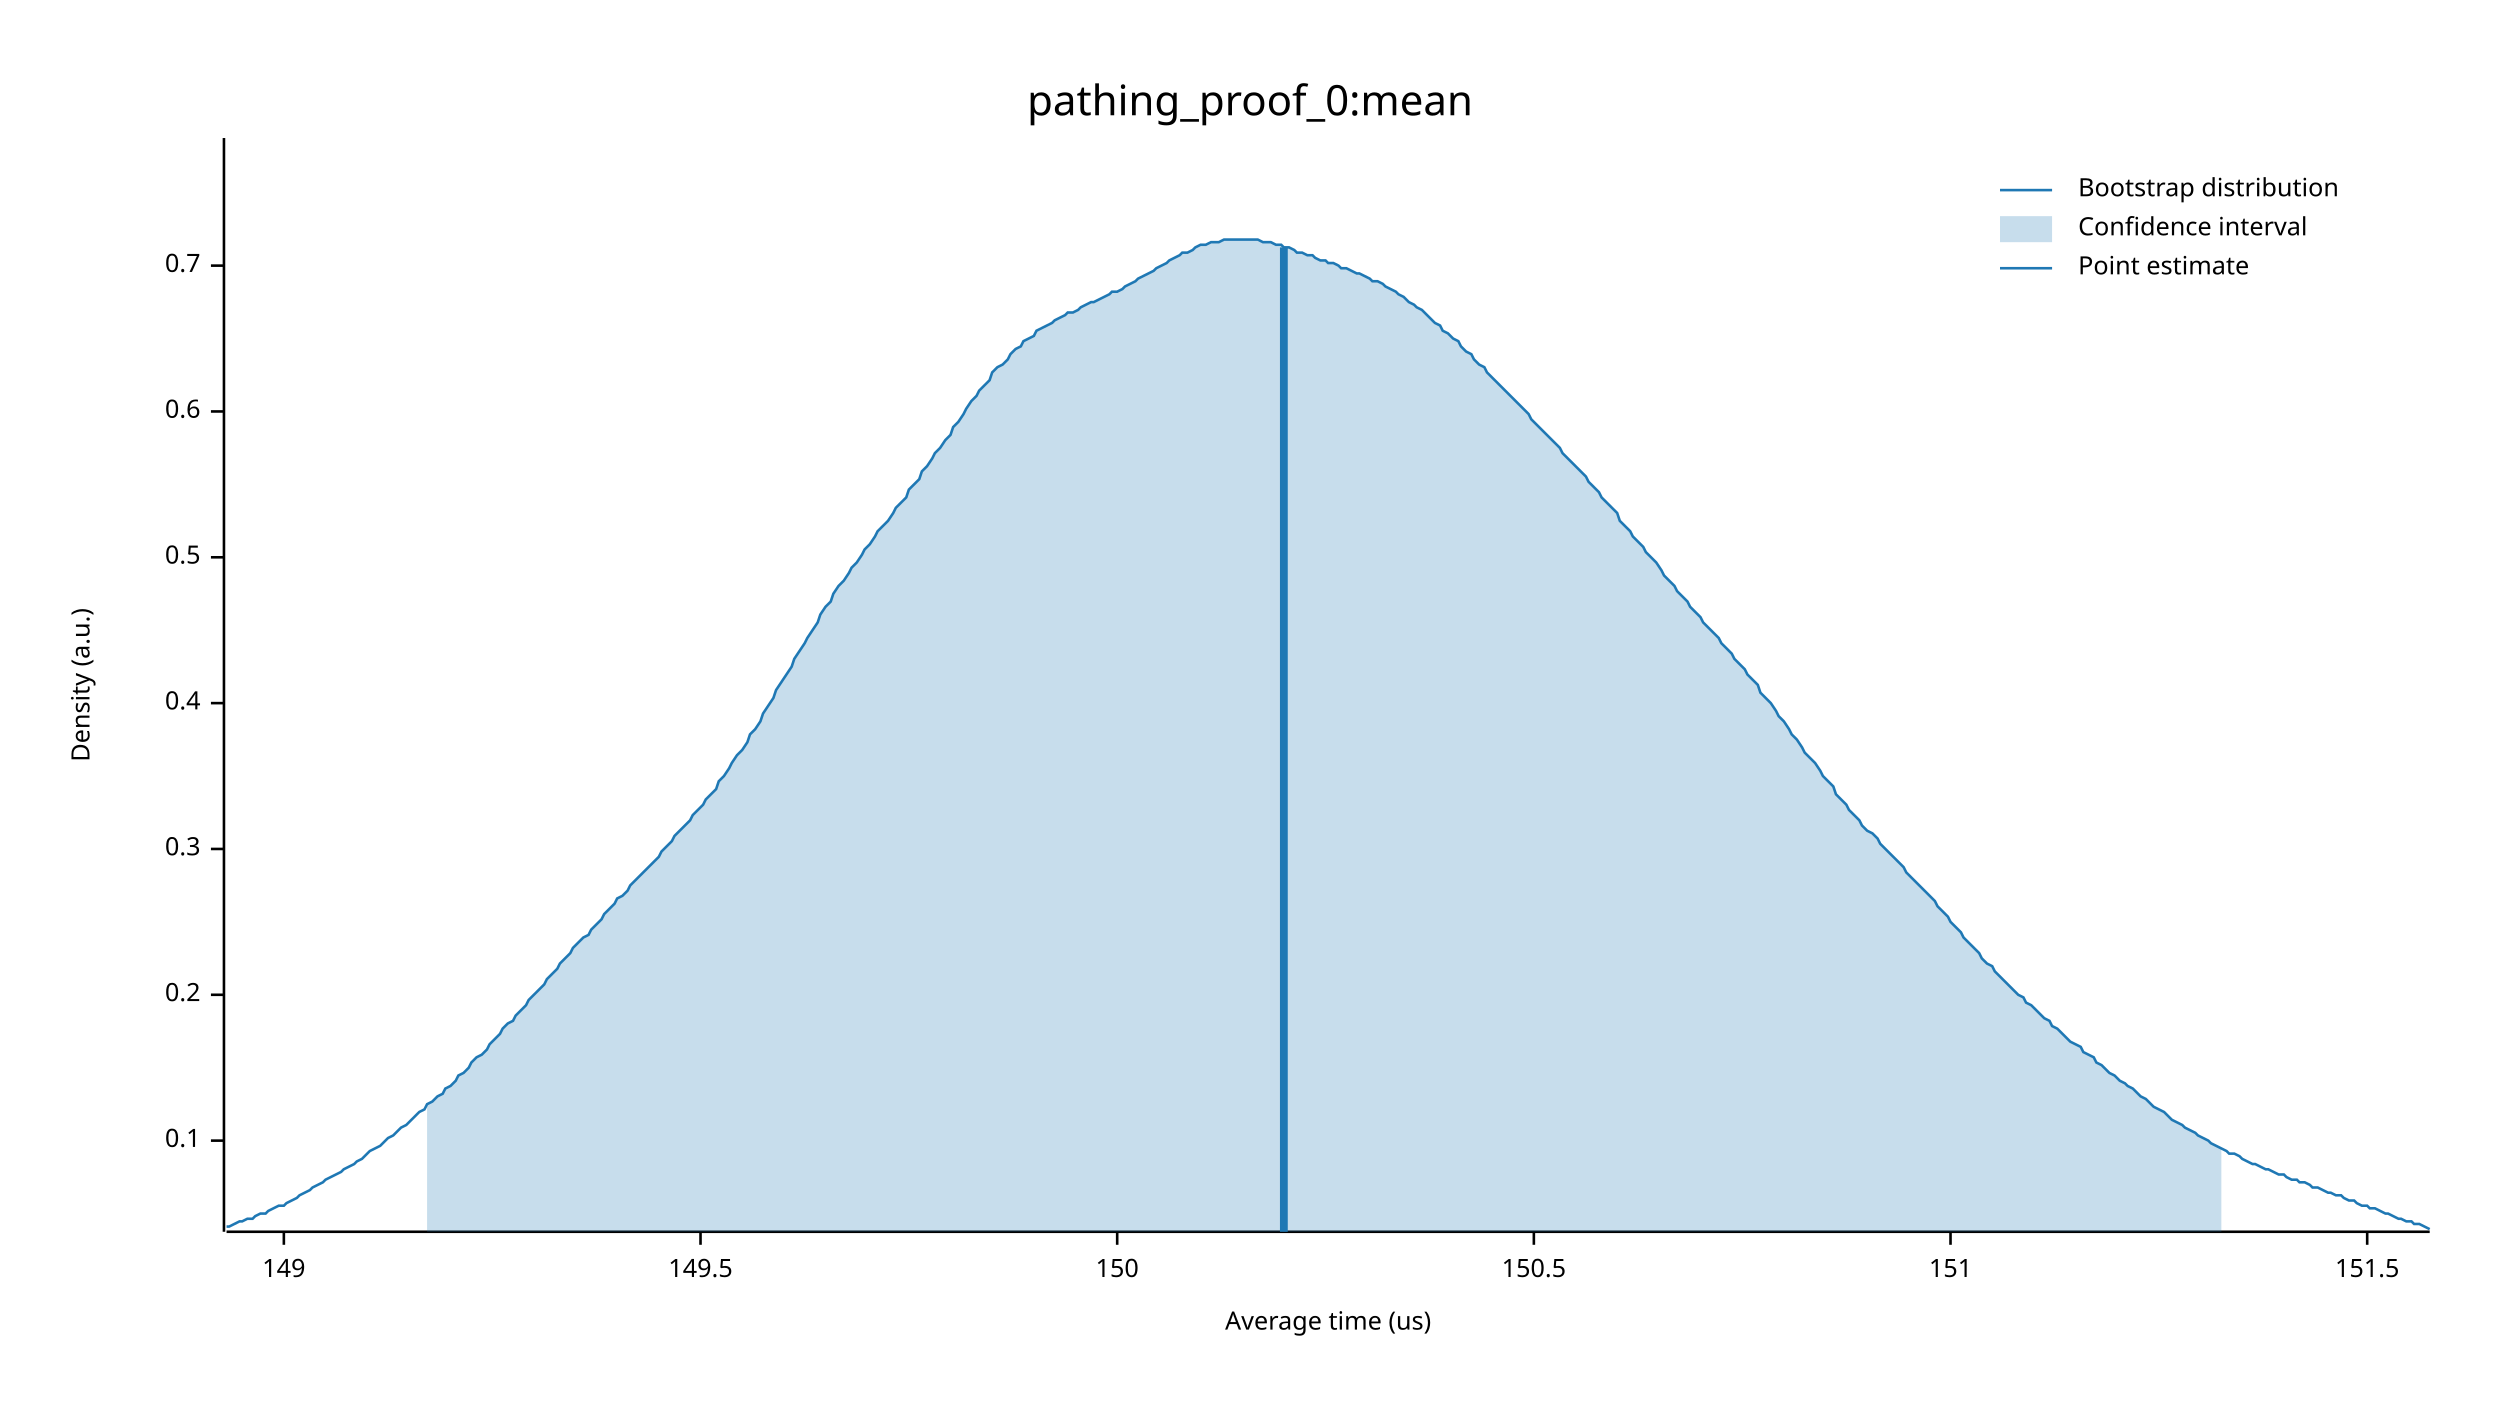
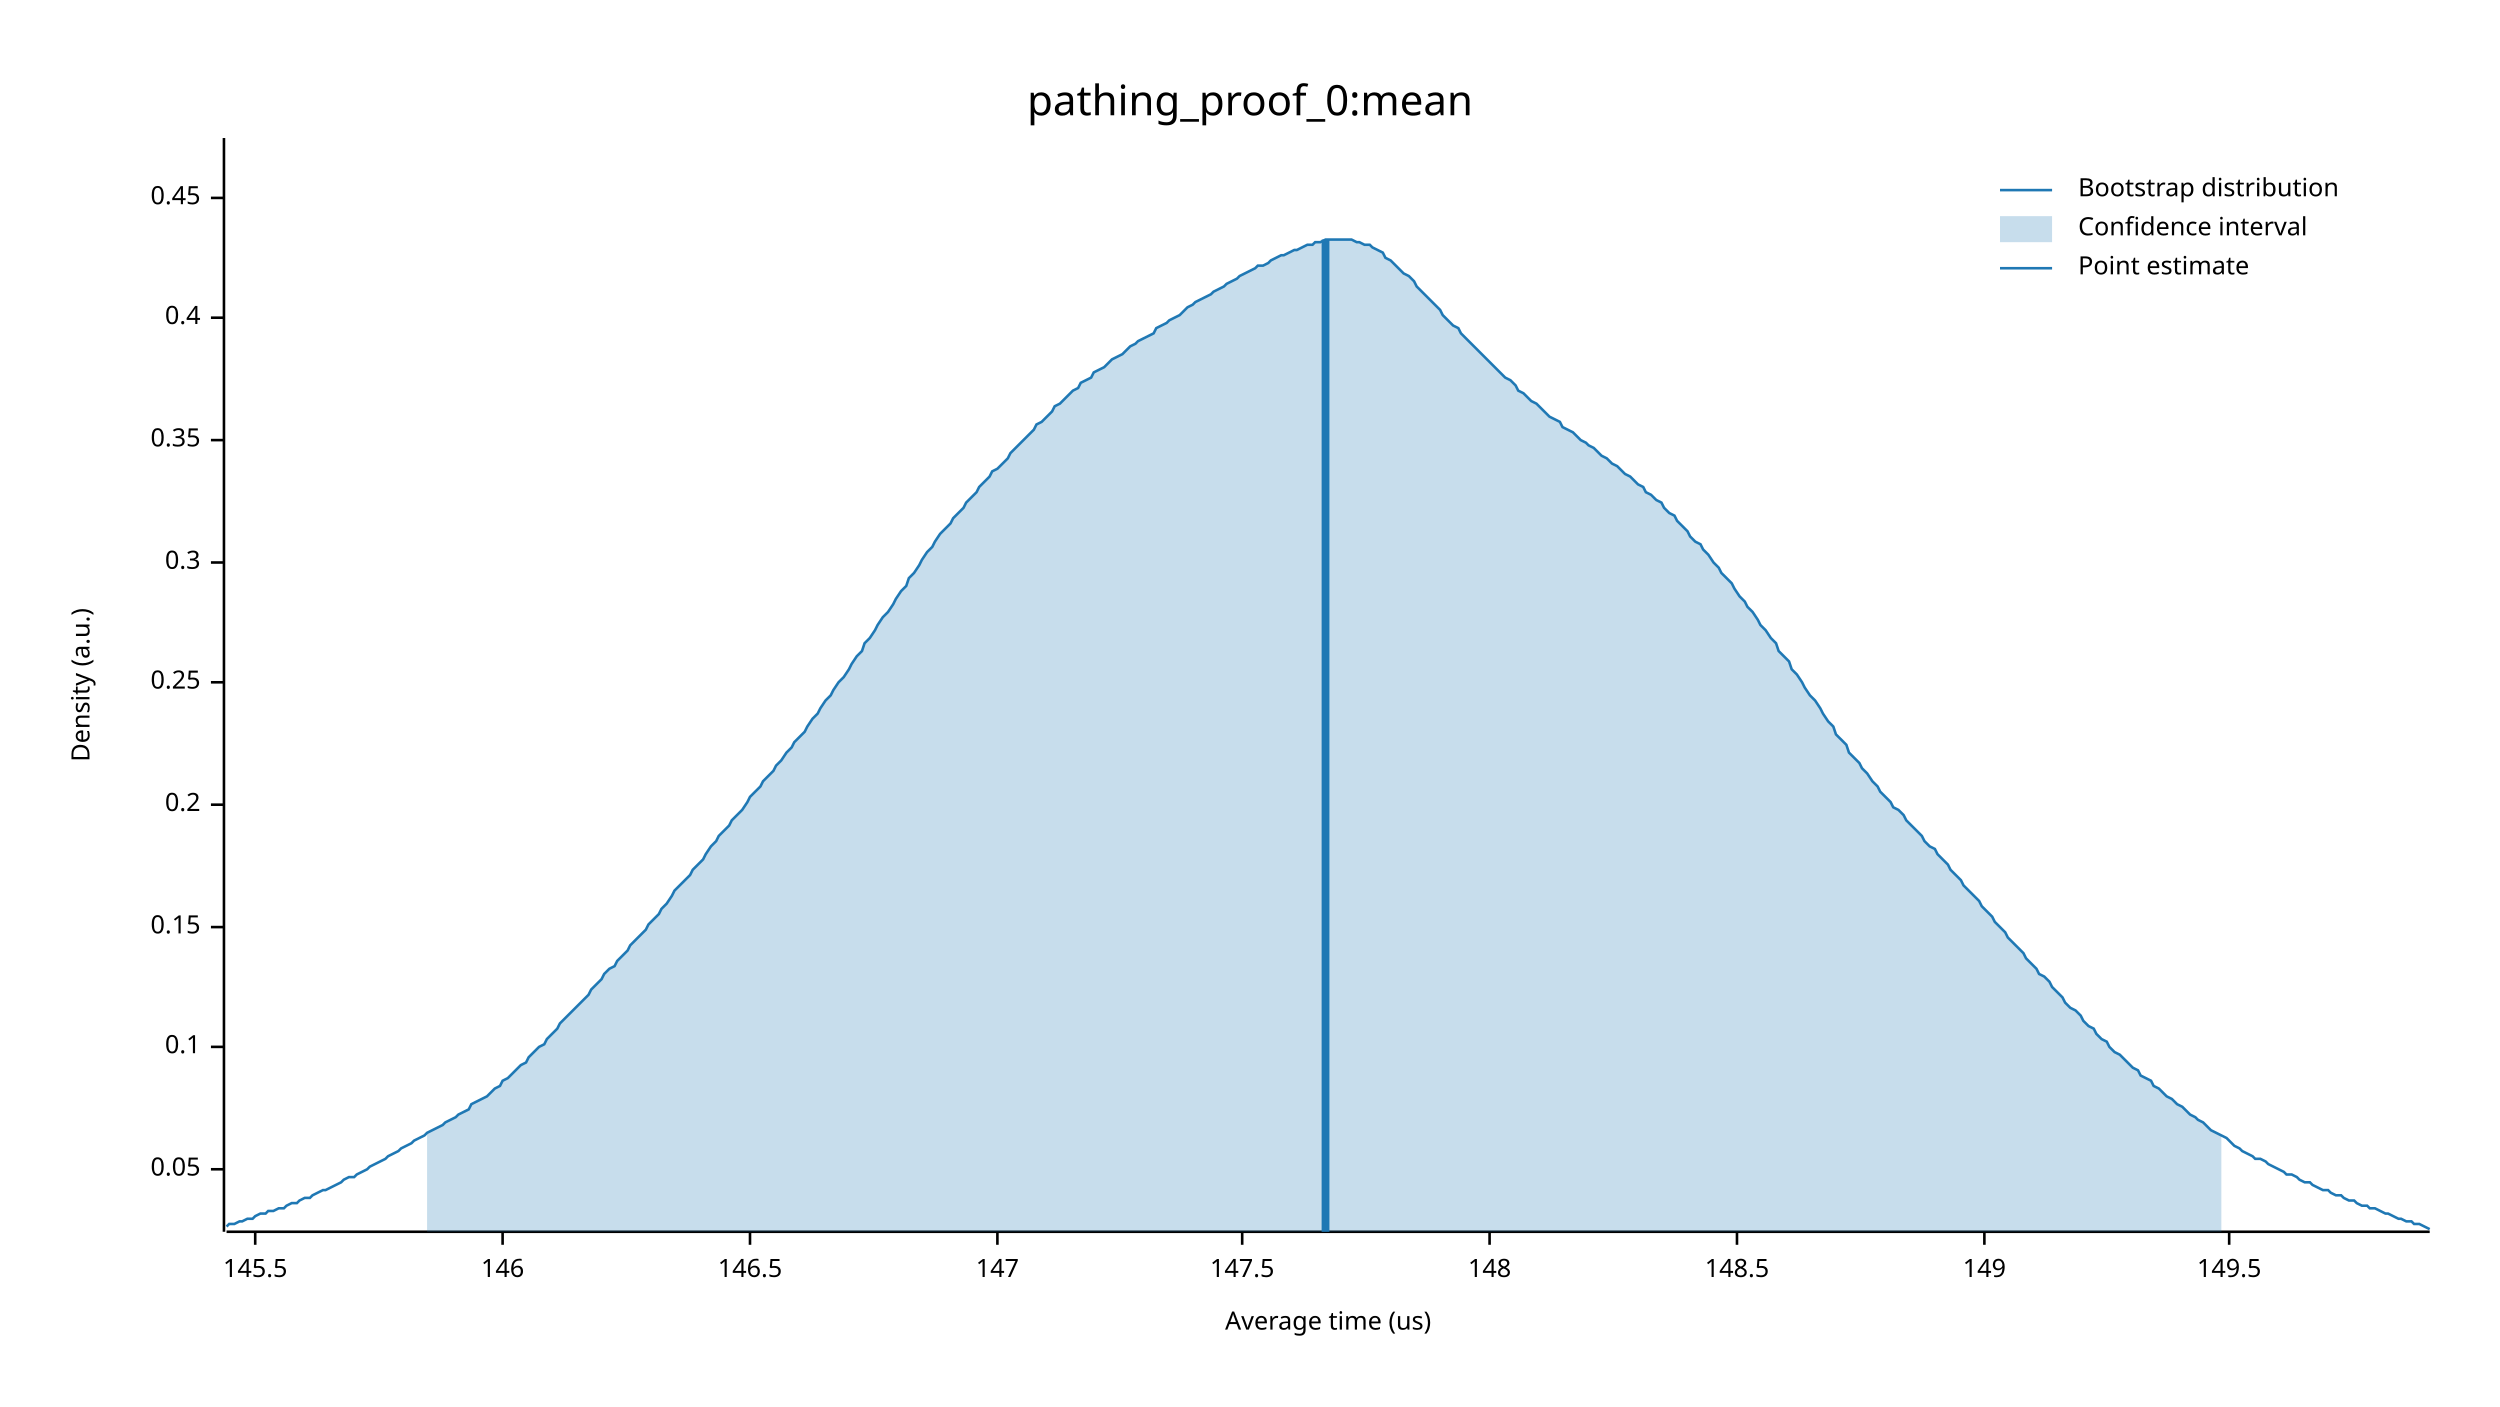
<svg xmlns="http://www.w3.org/2000/svg" width="960" height="540" viewBox="0 0 960 540">
  <text x="480" y="32" dy="0.76em" text-anchor="middle" font-family="sans-serif" font-size="16.129" opacity="1" fill="#000000">
pathing_proof_0:mean
</text>
  <text x="27" y="263" dy="0.76em" text-anchor="middle" font-family="sans-serif" font-size="9.677" opacity="1" fill="#000000" transform="rotate(270, 27, 263)">
Density (a.u.)
</text>
  <text x="510" y="513" dy="-0.5ex" text-anchor="middle" font-family="sans-serif" font-size="9.677" opacity="1" fill="#000000">
Average time (us)
</text>
  <polyline fill="none" opacity="1" stroke="#000000" stroke-width="1" points="86,53 86,473 " />
-   <text x="77" y="438" dy="0.5ex" text-anchor="end" font-family="sans-serif" font-size="9.677" opacity="1" fill="#000000">
+   <text x="77" y="449" dy="0.5ex" text-anchor="end" font-family="sans-serif" font-size="9.677" opacity="1" fill="#000000">
+ 0.05
+ </text>
+   <polyline fill="none" opacity="1" stroke="#000000" stroke-width="1" points="81,449 86,449 " />
+   <text x="77" y="402" dy="0.5ex" text-anchor="end" font-family="sans-serif" font-size="9.677" opacity="1" fill="#000000">
0.1
</text>
-   <polyline fill="none" opacity="1" stroke="#000000" stroke-width="1" points="81,438 86,438 " />
-   <text x="77" y="382" dy="0.5ex" text-anchor="end" font-family="sans-serif" font-size="9.677" opacity="1" fill="#000000">
+   <polyline fill="none" opacity="1" stroke="#000000" stroke-width="1" points="81,402 86,402 " />
+   <text x="77" y="356" dy="0.5ex" text-anchor="end" font-family="sans-serif" font-size="9.677" opacity="1" fill="#000000">
+ 0.15
+ </text>
+   <polyline fill="none" opacity="1" stroke="#000000" stroke-width="1" points="81,356 86,356 " />
+   <text x="77" y="309" dy="0.5ex" text-anchor="end" font-family="sans-serif" font-size="9.677" opacity="1" fill="#000000">
0.2
</text>
-   <polyline fill="none" opacity="1" stroke="#000000" stroke-width="1" points="81,382 86,382 " />
-   <text x="77" y="326" dy="0.5ex" text-anchor="end" font-family="sans-serif" font-size="9.677" opacity="1" fill="#000000">
+   <polyline fill="none" opacity="1" stroke="#000000" stroke-width="1" points="81,309 86,309 " />
+   <text x="77" y="262" dy="0.5ex" text-anchor="end" font-family="sans-serif" font-size="9.677" opacity="1" fill="#000000">
+ 0.25
+ </text>
+   <polyline fill="none" opacity="1" stroke="#000000" stroke-width="1" points="81,262 86,262 " />
+   <text x="77" y="216" dy="0.5ex" text-anchor="end" font-family="sans-serif" font-size="9.677" opacity="1" fill="#000000">
0.3
</text>
-   <polyline fill="none" opacity="1" stroke="#000000" stroke-width="1" points="81,326 86,326 " />
-   <text x="77" y="270" dy="0.5ex" text-anchor="end" font-family="sans-serif" font-size="9.677" opacity="1" fill="#000000">
+   <polyline fill="none" opacity="1" stroke="#000000" stroke-width="1" points="81,216 86,216 " />
+   <text x="77" y="169" dy="0.5ex" text-anchor="end" font-family="sans-serif" font-size="9.677" opacity="1" fill="#000000">
+ 0.35
+ </text>
+   <polyline fill="none" opacity="1" stroke="#000000" stroke-width="1" points="81,169 86,169 " />
+   <text x="77" y="122" dy="0.5ex" text-anchor="end" font-family="sans-serif" font-size="9.677" opacity="1" fill="#000000">
0.4
</text>
-   <polyline fill="none" opacity="1" stroke="#000000" stroke-width="1" points="81,270 86,270 " />
-   <text x="77" y="214" dy="0.5ex" text-anchor="end" font-family="sans-serif" font-size="9.677" opacity="1" fill="#000000">
- 0.5
+   <polyline fill="none" opacity="1" stroke="#000000" stroke-width="1" points="81,122 86,122 " />
+   <text x="77" y="76" dy="0.5ex" text-anchor="end" font-family="sans-serif" font-size="9.677" opacity="1" fill="#000000">
+ 0.45
</text>
-   <polyline fill="none" opacity="1" stroke="#000000" stroke-width="1" points="81,214 86,214 " />
-   <text x="77" y="158" dy="0.5ex" text-anchor="end" font-family="sans-serif" font-size="9.677" opacity="1" fill="#000000">
- 0.6
+   <polyline fill="none" opacity="1" stroke="#000000" stroke-width="1" points="81,76 86,76 " />
+   <polyline fill="none" opacity="1" stroke="#000000" stroke-width="1" points="87,473 933,473 " />
+   <text x="98" y="483" dy="0.76em" text-anchor="middle" font-family="sans-serif" font-size="9.677" opacity="1" fill="#000000">
+ 145.5
</text>
-   <polyline fill="none" opacity="1" stroke="#000000" stroke-width="1" points="81,158 86,158 " />
-   <text x="77" y="102" dy="0.5ex" text-anchor="end" font-family="sans-serif" font-size="9.677" opacity="1" fill="#000000">
- 0.7
+   <polyline fill="none" opacity="1" stroke="#000000" stroke-width="1" points="98,473 98,478 " />
+   <text x="193" y="483" dy="0.76em" text-anchor="middle" font-family="sans-serif" font-size="9.677" opacity="1" fill="#000000">
+ 146
</text>
-   <polyline fill="none" opacity="1" stroke="#000000" stroke-width="1" points="81,102 86,102 " />
-   <polyline fill="none" opacity="1" stroke="#000000" stroke-width="1" points="87,473 933,473 " />
-   <text x="109" y="483" dy="0.76em" text-anchor="middle" font-family="sans-serif" font-size="9.677" opacity="1" fill="#000000">
+   <polyline fill="none" opacity="1" stroke="#000000" stroke-width="1" points="193,473 193,478 " />
+   <text x="288" y="483" dy="0.76em" text-anchor="middle" font-family="sans-serif" font-size="9.677" opacity="1" fill="#000000">
+ 146.5
+ </text>
+   <polyline fill="none" opacity="1" stroke="#000000" stroke-width="1" points="288,473 288,478 " />
+   <text x="383" y="483" dy="0.76em" text-anchor="middle" font-family="sans-serif" font-size="9.677" opacity="1" fill="#000000">
+ 147
+ </text>
+   <polyline fill="none" opacity="1" stroke="#000000" stroke-width="1" points="383,473 383,478 " />
+   <text x="477" y="483" dy="0.76em" text-anchor="middle" font-family="sans-serif" font-size="9.677" opacity="1" fill="#000000">
+ 147.5
+ </text>
+   <polyline fill="none" opacity="1" stroke="#000000" stroke-width="1" points="477,473 477,478 " />
+   <text x="572" y="483" dy="0.76em" text-anchor="middle" font-family="sans-serif" font-size="9.677" opacity="1" fill="#000000">
+ 148
+ </text>
+   <polyline fill="none" opacity="1" stroke="#000000" stroke-width="1" points="572,473 572,478 " />
+   <text x="667" y="483" dy="0.76em" text-anchor="middle" font-family="sans-serif" font-size="9.677" opacity="1" fill="#000000">
+ 148.5
+ </text>
+   <polyline fill="none" opacity="1" stroke="#000000" stroke-width="1" points="667,473 667,478 " />
+   <text x="762" y="483" dy="0.76em" text-anchor="middle" font-family="sans-serif" font-size="9.677" opacity="1" fill="#000000">
149
</text>
-   <polyline fill="none" opacity="1" stroke="#000000" stroke-width="1" points="109,473 109,478 " />
-   <text x="269" y="483" dy="0.76em" text-anchor="middle" font-family="sans-serif" font-size="9.677" opacity="1" fill="#000000">
+   <polyline fill="none" opacity="1" stroke="#000000" stroke-width="1" points="762,473 762,478 " />
+   <text x="856" y="483" dy="0.76em" text-anchor="middle" font-family="sans-serif" font-size="9.677" opacity="1" fill="#000000">
149.5
</text>
-   <polyline fill="none" opacity="1" stroke="#000000" stroke-width="1" points="269,473 269,478 " />
-   <text x="429" y="483" dy="0.76em" text-anchor="middle" font-family="sans-serif" font-size="9.677" opacity="1" fill="#000000">
- 150
- </text>
-   <polyline fill="none" opacity="1" stroke="#000000" stroke-width="1" points="429,473 429,478 " />
-   <text x="589" y="483" dy="0.76em" text-anchor="middle" font-family="sans-serif" font-size="9.677" opacity="1" fill="#000000">
- 150.5
- </text>
-   <polyline fill="none" opacity="1" stroke="#000000" stroke-width="1" points="589,473 589,478 " />
-   <text x="749" y="483" dy="0.76em" text-anchor="middle" font-family="sans-serif" font-size="9.677" opacity="1" fill="#000000">
- 151
- </text>
-   <polyline fill="none" opacity="1" stroke="#000000" stroke-width="1" points="749,473 749,478 " />
-   <text x="909" y="483" dy="0.76em" text-anchor="middle" font-family="sans-serif" font-size="9.677" opacity="1" fill="#000000">
- 151.5
- </text>
-   <polyline fill="none" opacity="1" stroke="#000000" stroke-width="1" points="909,473 909,478 " />
-   <polyline fill="none" opacity="1" stroke="#1F78B4" stroke-width="1" points="87,471 88,471 90,470 92,469 93,469 95,468 97,468 98,467 100,466 102,466 103,465 105,464 107,463 109,463 110,462 112,461 114,460 115,459 117,458 119,457 120,456 122,455 124,454 125,453 127,452 129,451 131,450 132,449 134,448 136,447 137,446 139,445 141,443 142,442 144,441 146,440 148,438 149,437 151,436 153,434 154,433 156,432 158,430 159,429 161,427 163,426 164,424 166,423 168,421 170,420 171,418 173,417 175,415 176,413 178,412 180,410 181,408 183,406 185,405 187,403 188,401 190,399 192,397 193,395 195,393 197,392 198,390 200,388 202,386 203,384 205,382 207,380 209,378 210,376 212,374 214,372 215,370 217,368 219,366 220,364 222,362 224,360 226,359 227,357 229,355 231,353 232,351 234,349 236,347 237,345 239,344 241,342 242,340 244,338 246,336 248,334 249,333 251,331 253,329 254,327 256,325 258,323 259,321 261,319 263,317 265,315 266,313 268,311 270,309 271,307 273,305 275,303 276,300 278,298 280,295 281,293 283,290 285,288 287,285 288,282 290,280 292,277 293,274 295,271 297,268 298,265 300,262 302,259 304,256 305,253 307,250 309,247 310,245 312,242 314,239 315,236 317,233 319,231 320,228 322,225 324,223 326,220 327,218 329,216 331,213 332,211 334,209 336,206 337,204 339,202 341,200 343,197 344,195 346,193 348,191 349,188 351,186 353,184 354,181 356,179 358,176 359,174 361,172 363,169 365,167 366,164 368,162 370,159 371,157 373,154 375,152 376,150 378,148 380,146 381,143 383,141 385,140 387,138 388,136 390,134 392,133 393,131 395,130 397,129 398,127 400,126 402,125 404,124 405,123 407,122 409,121 410,120 412,120 414,119 415,118 417,117 419,116 420,116 422,115 424,114 426,113 427,112 429,112 431,111 432,110 434,109 436,108 437,107 439,106 441,105 443,104 444,103 446,102 448,101 449,100 451,99 453,98 454,97 456,97 458,96 459,95 461,94 463,94 465,93 466,93 468,93 470,92 471,92 473,92 475,92 476,92 478,92 480,92 482,92 483,92 485,93 487,93 488,93 490,94 492,94 493,95 495,95 497,96 498,97 500,97 502,98 504,98 505,99 507,100 509,100 510,101 512,101 514,102 515,103 517,103 519,104 521,105 522,105 524,106 526,107 527,108 529,108 531,109 532,110 534,111 536,112 537,113 539,114 541,116 543,117 544,118 546,119 548,121 549,122 551,124 553,125 554,127 556,128 558,130 560,131 561,133 563,135 565,136 566,138 568,140 570,141 571,143 573,145 575,147 576,148 578,150 580,152 582,154 583,155 585,157 587,159 588,161 590,163 592,165 593,166 595,168 597,170 599,172 600,174 602,176 604,178 605,179 607,181 609,183 610,185 612,187 614,189 615,191 617,193 619,195 621,197 622,200 624,202 626,204 627,206 629,208 631,210 632,212 634,214 636,216 638,219 639,221 641,223 643,225 644,227 646,229 648,231 649,233 651,235 653,237 654,239 656,241 658,243 660,245 661,247 663,249 665,251 666,253 668,255 670,257 671,259 673,261 675,263 676,266 678,268 680,270 682,273 683,275 685,277 687,280 688,282 690,284 692,287 693,289 695,291 697,293 699,296 700,298 702,300 704,302 705,305 707,307 709,309 710,311 712,313 714,315 715,317 717,319 719,320 721,322 722,324 724,326 726,328 727,329 729,331 731,333 732,335 734,337 736,339 738,341 739,342 741,344 743,346 744,348 746,350 748,352 749,354 751,356 753,358 754,360 756,362 758,364 760,366 761,368 763,370 765,371 766,373 768,375 770,377 771,378 773,380 775,382 777,383 778,385 780,386 782,388 783,389 785,391 787,392 788,394 790,395 792,397 793,398 795,400 797,401 799,402 800,404 802,405 804,406 805,408 807,409 809,411 810,412 812,413 814,415 816,416 817,417 819,418 821,420 822,421 824,422 826,424 827,425 829,426 831,427 832,428 834,430 836,431 838,432 839,433 841,434 843,435 844,436 846,437 848,438 849,439 851,440 853,441 855,442 856,443 858,443 860,444 861,445 863,446 865,447 866,447 868,448 870,449 871,449 873,450 875,451 877,451 878,452 880,453 882,453 883,454 885,454 887,455 888,456 890,456 892,457 894,458 895,458 897,459 899,459 900,460 902,461 904,461 905,462 907,463 909,463 910,464 912,464 914,465 916,466 917,466 919,467 921,468 922,468 924,469 926,469 927,470 929,470 931,471 933,472 " />
-   <polygon opacity="0.25" fill="#1F78B4" points="164,424 166,423 168,421 170,420 171,418 173,417 175,415 176,413 178,412 180,410 181,408 183,406 185,405 187,403 188,401 190,399 192,397 193,395 195,393 197,392 198,390 200,388 202,386 203,384 205,382 207,380 209,378 210,376 212,374 214,372 215,370 217,368 219,366 220,364 222,362 224,360 226,359 227,357 229,355 231,353 232,351 234,349 236,347 237,345 239,344 241,342 242,340 244,338 246,336 248,334 249,333 251,331 253,329 254,327 256,325 258,323 259,321 261,319 263,317 265,315 266,313 268,311 270,309 271,307 273,305 275,303 276,300 278,298 280,295 281,293 283,290 285,288 287,285 288,282 290,280 292,277 293,274 295,271 297,268 298,265 300,262 302,259 304,256 305,253 307,250 309,247 310,245 312,242 314,239 315,236 317,233 319,231 320,228 322,225 324,223 326,220 327,218 329,216 331,213 332,211 334,209 336,206 337,204 339,202 341,200 343,197 344,195 346,193 348,191 349,188 351,186 353,184 354,181 356,179 358,176 359,174 361,172 363,169 365,167 366,164 368,162 370,159 371,157 373,154 375,152 376,150 378,148 380,146 381,143 383,141 385,140 387,138 388,136 390,134 392,133 393,131 395,130 397,129 398,127 400,126 402,125 404,124 405,123 407,122 409,121 410,120 412,120 414,119 415,118 417,117 419,116 420,116 422,115 424,114 426,113 427,112 429,112 431,111 432,110 434,109 436,108 437,107 439,106 441,105 443,104 444,103 446,102 448,101 449,100 451,99 453,98 454,97 456,97 458,96 459,95 461,94 463,94 465,93 466,93 468,93 470,92 471,92 473,92 475,92 476,92 478,92 480,92 482,92 483,92 485,93 487,93 488,93 490,94 492,94 493,95 495,95 497,96 498,97 500,97 502,98 504,98 505,99 507,100 509,100 510,101 512,101 514,102 515,103 517,103 519,104 521,105 522,105 524,106 526,107 527,108 529,108 531,109 532,110 534,111 536,112 537,113 539,114 541,116 543,117 544,118 546,119 548,121 549,122 551,124 553,125 554,127 556,128 558,130 560,131 561,133 563,135 565,136 566,138 568,140 570,141 571,143 573,145 575,147 576,148 578,150 580,152 582,154 583,155 585,157 587,159 588,161 590,163 592,165 593,166 595,168 597,170 599,172 600,174 602,176 604,178 605,179 607,181 609,183 610,185 612,187 614,189 615,191 617,193 619,195 621,197 622,200 624,202 626,204 627,206 629,208 631,210 632,212 634,214 636,216 638,219 639,221 641,223 643,225 644,227 646,229 648,231 649,233 651,235 653,237 654,239 656,241 658,243 660,245 661,247 663,249 665,251 666,253 668,255 670,257 671,259 673,261 675,263 676,266 678,268 680,270 682,273 683,275 685,277 687,280 688,282 690,284 692,287 693,289 695,291 697,293 699,296 700,298 702,300 704,302 705,305 707,307 709,309 710,311 712,313 714,315 715,317 717,319 719,320 721,322 722,324 724,326 726,328 727,329 729,331 731,333 732,335 734,337 736,339 738,341 739,342 741,344 743,346 744,348 746,350 748,352 749,354 751,356 753,358 754,360 756,362 758,364 760,366 761,368 763,370 765,371 766,373 768,375 770,377 771,378 773,380 775,382 777,383 778,385 780,386 782,388 783,389 785,391 787,392 788,394 790,395 792,397 793,398 795,400 797,401 799,402 800,404 802,405 804,406 805,408 807,409 809,411 810,412 812,413 814,415 816,416 817,417 819,418 821,420 822,421 824,422 826,424 827,425 829,426 831,427 832,428 834,430 836,431 838,432 839,433 841,434 843,435 844,436 846,437 848,438 849,439 851,440 853,441 853,473 164,473 " />
-   <polyline fill="none" opacity="1" stroke="#1F78B4" stroke-width="3" points="493,473 493,95 " />
+   <polyline fill="none" opacity="1" stroke="#000000" stroke-width="1" points="856,473 856,478 " />
+   <polyline fill="none" opacity="1" stroke="#1F78B4" stroke-width="1" points="87,471 88,470 90,470 92,469 93,469 95,468 97,468 98,467 100,466 102,466 103,465 105,465 107,464 109,464 110,463 112,462 114,462 115,461 117,460 119,460 120,459 122,458 124,457 125,457 127,456 129,455 131,454 132,453 134,452 136,452 137,451 139,450 141,449 142,448 144,447 146,446 148,445 149,444 151,443 153,442 154,441 156,440 158,439 159,438 161,437 163,436 164,435 166,434 168,433 170,432 171,431 173,430 175,429 176,428 178,427 180,426 181,424 183,423 185,422 187,421 188,420 190,418 192,417 193,415 195,414 197,412 198,411 200,409 202,408 203,406 205,404 207,402 209,401 210,399 212,397 214,395 215,393 217,391 219,389 220,388 222,386 224,384 226,382 227,380 229,378 231,376 232,374 234,372 236,371 237,369 239,367 241,365 242,363 244,361 246,359 248,357 249,355 251,353 253,351 254,349 256,347 258,344 259,342 261,340 263,338 265,336 266,334 268,332 270,330 271,328 273,325 275,323 276,321 278,319 280,317 281,315 283,313 285,311 287,308 288,306 290,304 292,302 293,300 295,298 297,296 298,294 300,292 302,289 304,287 305,285 307,283 309,281 310,279 312,276 314,274 315,272 317,269 319,267 320,265 322,262 324,260 326,257 327,255 329,252 331,250 332,247 334,245 336,242 337,240 339,237 341,235 343,232 344,230 346,227 348,225 349,222 351,220 353,217 354,215 356,212 358,210 359,208 361,205 363,203 365,201 366,199 368,197 370,195 371,193 373,191 375,189 376,187 378,185 380,183 381,181 383,180 385,178 387,176 388,174 390,172 392,170 393,169 395,167 397,165 398,163 400,162 402,160 404,158 405,156 407,155 409,153 410,152 412,150 414,149 415,147 417,146 419,145 420,143 422,142 424,141 426,139 427,138 429,137 431,136 432,135 434,133 436,132 437,131 439,130 441,129 443,128 444,126 446,125 448,124 449,123 451,122 453,121 454,120 456,118 458,117 459,116 461,115 463,114 465,113 466,112 468,111 470,110 471,109 473,108 475,107 476,106 478,105 480,104 482,103 483,102 485,102 487,101 488,100 490,99 492,98 493,98 495,97 497,96 498,96 500,95 502,94 504,94 505,93 507,93 509,92 510,92 512,92 514,92 515,92 517,92 519,92 521,93 522,93 524,94 526,94 527,95 529,96 531,97 532,99 534,100 536,102 537,103 539,105 541,106 543,108 544,110 546,112 548,114 549,115 551,117 553,119 554,121 556,123 558,125 560,126 561,128 563,130 565,132 566,133 568,135 570,137 571,138 573,140 575,142 576,143 578,145 580,146 582,148 583,150 585,151 587,153 588,154 590,155 592,157 593,158 595,160 597,161 599,162 600,164 602,165 604,166 605,167 607,169 609,170 610,171 612,172 614,174 615,175 617,176 619,178 621,179 622,180 624,182 626,183 627,184 629,186 631,187 632,189 634,190 636,192 638,193 639,195 641,197 643,198 644,200 646,202 648,204 649,206 651,208 653,209 654,211 656,213 658,216 660,218 661,220 663,222 665,224 666,226 668,229 670,231 671,233 673,235 675,238 676,240 678,242 680,245 682,247 683,250 685,252 687,254 688,257 690,259 692,262 693,264 695,267 697,269 699,272 700,274 702,277 704,279 705,282 707,284 709,286 710,289 712,291 714,293 715,295 717,297 719,300 721,302 722,304 724,306 726,308 727,310 729,311 731,313 732,315 734,317 736,319 738,321 739,323 741,325 743,326 744,328 746,330 748,332 749,334 751,336 753,338 754,340 756,342 758,344 760,346 761,348 763,350 765,352 766,354 768,356 770,358 771,360 773,362 775,364 777,366 778,368 780,370 782,372 783,374 785,375 787,377 788,379 790,381 792,383 793,385 795,387 797,388 799,390 800,392 802,394 804,395 805,397 807,399 809,400 810,402 812,404 814,405 816,407 817,408 819,410 821,411 822,413 824,414 826,415 827,417 829,418 831,420 832,421 834,422 836,424 838,425 839,426 841,428 843,429 844,430 846,431 848,433 849,434 851,435 853,436 855,437 856,438 858,440 860,441 861,442 863,443 865,444 866,445 868,445 870,446 871,447 873,448 875,449 877,450 878,451 880,451 882,452 883,453 885,454 887,454 888,455 890,456 892,457 894,457 895,458 897,459 899,459 900,460 902,461 904,461 905,462 907,463 909,463 910,464 912,464 914,465 916,466 917,466 919,467 921,468 922,468 924,469 926,469 927,470 929,470 931,471 933,472 " />
+   <polygon opacity="0.25" fill="#1F78B4" points="164,435 166,434 168,433 170,432 171,431 173,430 175,429 176,428 178,427 180,426 181,424 183,423 185,422 187,421 188,420 190,418 192,417 193,415 195,414 197,412 198,411 200,409 202,408 203,406 205,404 207,402 209,401 210,399 212,397 214,395 215,393 217,391 219,389 220,388 222,386 224,384 226,382 227,380 229,378 231,376 232,374 234,372 236,371 237,369 239,367 241,365 242,363 244,361 246,359 248,357 249,355 251,353 253,351 254,349 256,347 258,344 259,342 261,340 263,338 265,336 266,334 268,332 270,330 271,328 273,325 275,323 276,321 278,319 280,317 281,315 283,313 285,311 287,308 288,306 290,304 292,302 293,300 295,298 297,296 298,294 300,292 302,289 304,287 305,285 307,283 309,281 310,279 312,276 314,274 315,272 317,269 319,267 320,265 322,262 324,260 326,257 327,255 329,252 331,250 332,247 334,245 336,242 337,240 339,237 341,235 343,232 344,230 346,227 348,225 349,222 351,220 353,217 354,215 356,212 358,210 359,208 361,205 363,203 365,201 366,199 368,197 370,195 371,193 373,191 375,189 376,187 378,185 380,183 381,181 383,180 385,178 387,176 388,174 390,172 392,170 393,169 395,167 397,165 398,163 400,162 402,160 404,158 405,156 407,155 409,153 410,152 412,150 414,149 415,147 417,146 419,145 420,143 422,142 424,141 426,139 427,138 429,137 431,136 432,135 434,133 436,132 437,131 439,130 441,129 443,128 444,126 446,125 448,124 449,123 451,122 453,121 454,120 456,118 458,117 459,116 461,115 463,114 465,113 466,112 468,111 470,110 471,109 473,108 475,107 476,106 478,105 480,104 482,103 483,102 485,102 487,101 488,100 490,99 492,98 493,98 495,97 497,96 498,96 500,95 502,94 504,94 505,93 507,93 509,92 510,92 512,92 514,92 515,92 517,92 519,92 521,93 522,93 524,94 526,94 527,95 529,96 531,97 532,99 534,100 536,102 537,103 539,105 541,106 543,108 544,110 546,112 548,114 549,115 551,117 553,119 554,121 556,123 558,125 560,126 561,128 563,130 565,132 566,133 568,135 570,137 571,138 573,140 575,142 576,143 578,145 580,146 582,148 583,150 585,151 587,153 588,154 590,155 592,157 593,158 595,160 597,161 599,162 600,164 602,165 604,166 605,167 607,169 609,170 610,171 612,172 614,174 615,175 617,176 619,178 621,179 622,180 624,182 626,183 627,184 629,186 631,187 632,189 634,190 636,192 638,193 639,195 641,197 643,198 644,200 646,202 648,204 649,206 651,208 653,209 654,211 656,213 658,216 660,218 661,220 663,222 665,224 666,226 668,229 670,231 671,233 673,235 675,238 676,240 678,242 680,245 682,247 683,250 685,252 687,254 688,257 690,259 692,262 693,264 695,267 697,269 699,272 700,274 702,277 704,279 705,282 707,284 709,286 710,289 712,291 714,293 715,295 717,297 719,300 721,302 722,304 724,306 726,308 727,310 729,311 731,313 732,315 734,317 736,319 738,321 739,323 741,325 743,326 744,328 746,330 748,332 749,334 751,336 753,338 754,340 756,342 758,344 760,346 761,348 763,350 765,352 766,354 768,356 770,358 771,360 773,362 775,364 777,366 778,368 780,370 782,372 783,374 785,375 787,377 788,379 790,381 792,383 793,385 795,387 797,388 799,390 800,392 802,394 804,395 805,397 807,399 809,400 810,402 812,404 814,405 816,407 817,408 819,410 821,411 822,413 824,414 826,415 827,417 829,418 831,420 832,421 834,422 836,424 838,425 839,426 841,428 843,429 844,430 846,431 848,433 849,434 851,435 853,436 853,473 164,473 " />
+   <polyline fill="none" opacity="1" stroke="#1F78B4" stroke-width="3" points="509,473 509,92 " />
  <text x="798" y="68" dy="0.76em" text-anchor="start" font-family="sans-serif" font-size="9.677" opacity="1" fill="#000000">
Bootstrap distribution
</text>
  <text x="798" y="83" dy="0.76em" text-anchor="start" font-family="sans-serif" font-size="9.677" opacity="1" fill="#000000">
Confidence interval
</text>
  <text x="798" y="98" dy="0.76em" text-anchor="start" font-family="sans-serif" font-size="9.677" opacity="1" fill="#000000">
Point estimate
</text>
  <polyline fill="none" opacity="1" stroke="#1F78B4" stroke-width="1" points="768,73 788,73 " />
  <rect x="768" y="83" width="20" height="10" opacity="0.25" fill="#1F78B4" stroke="none" />
  <polyline fill="none" opacity="1" stroke="#1F78B4" stroke-width="1" points="768,103 788,103 " />
</svg>
